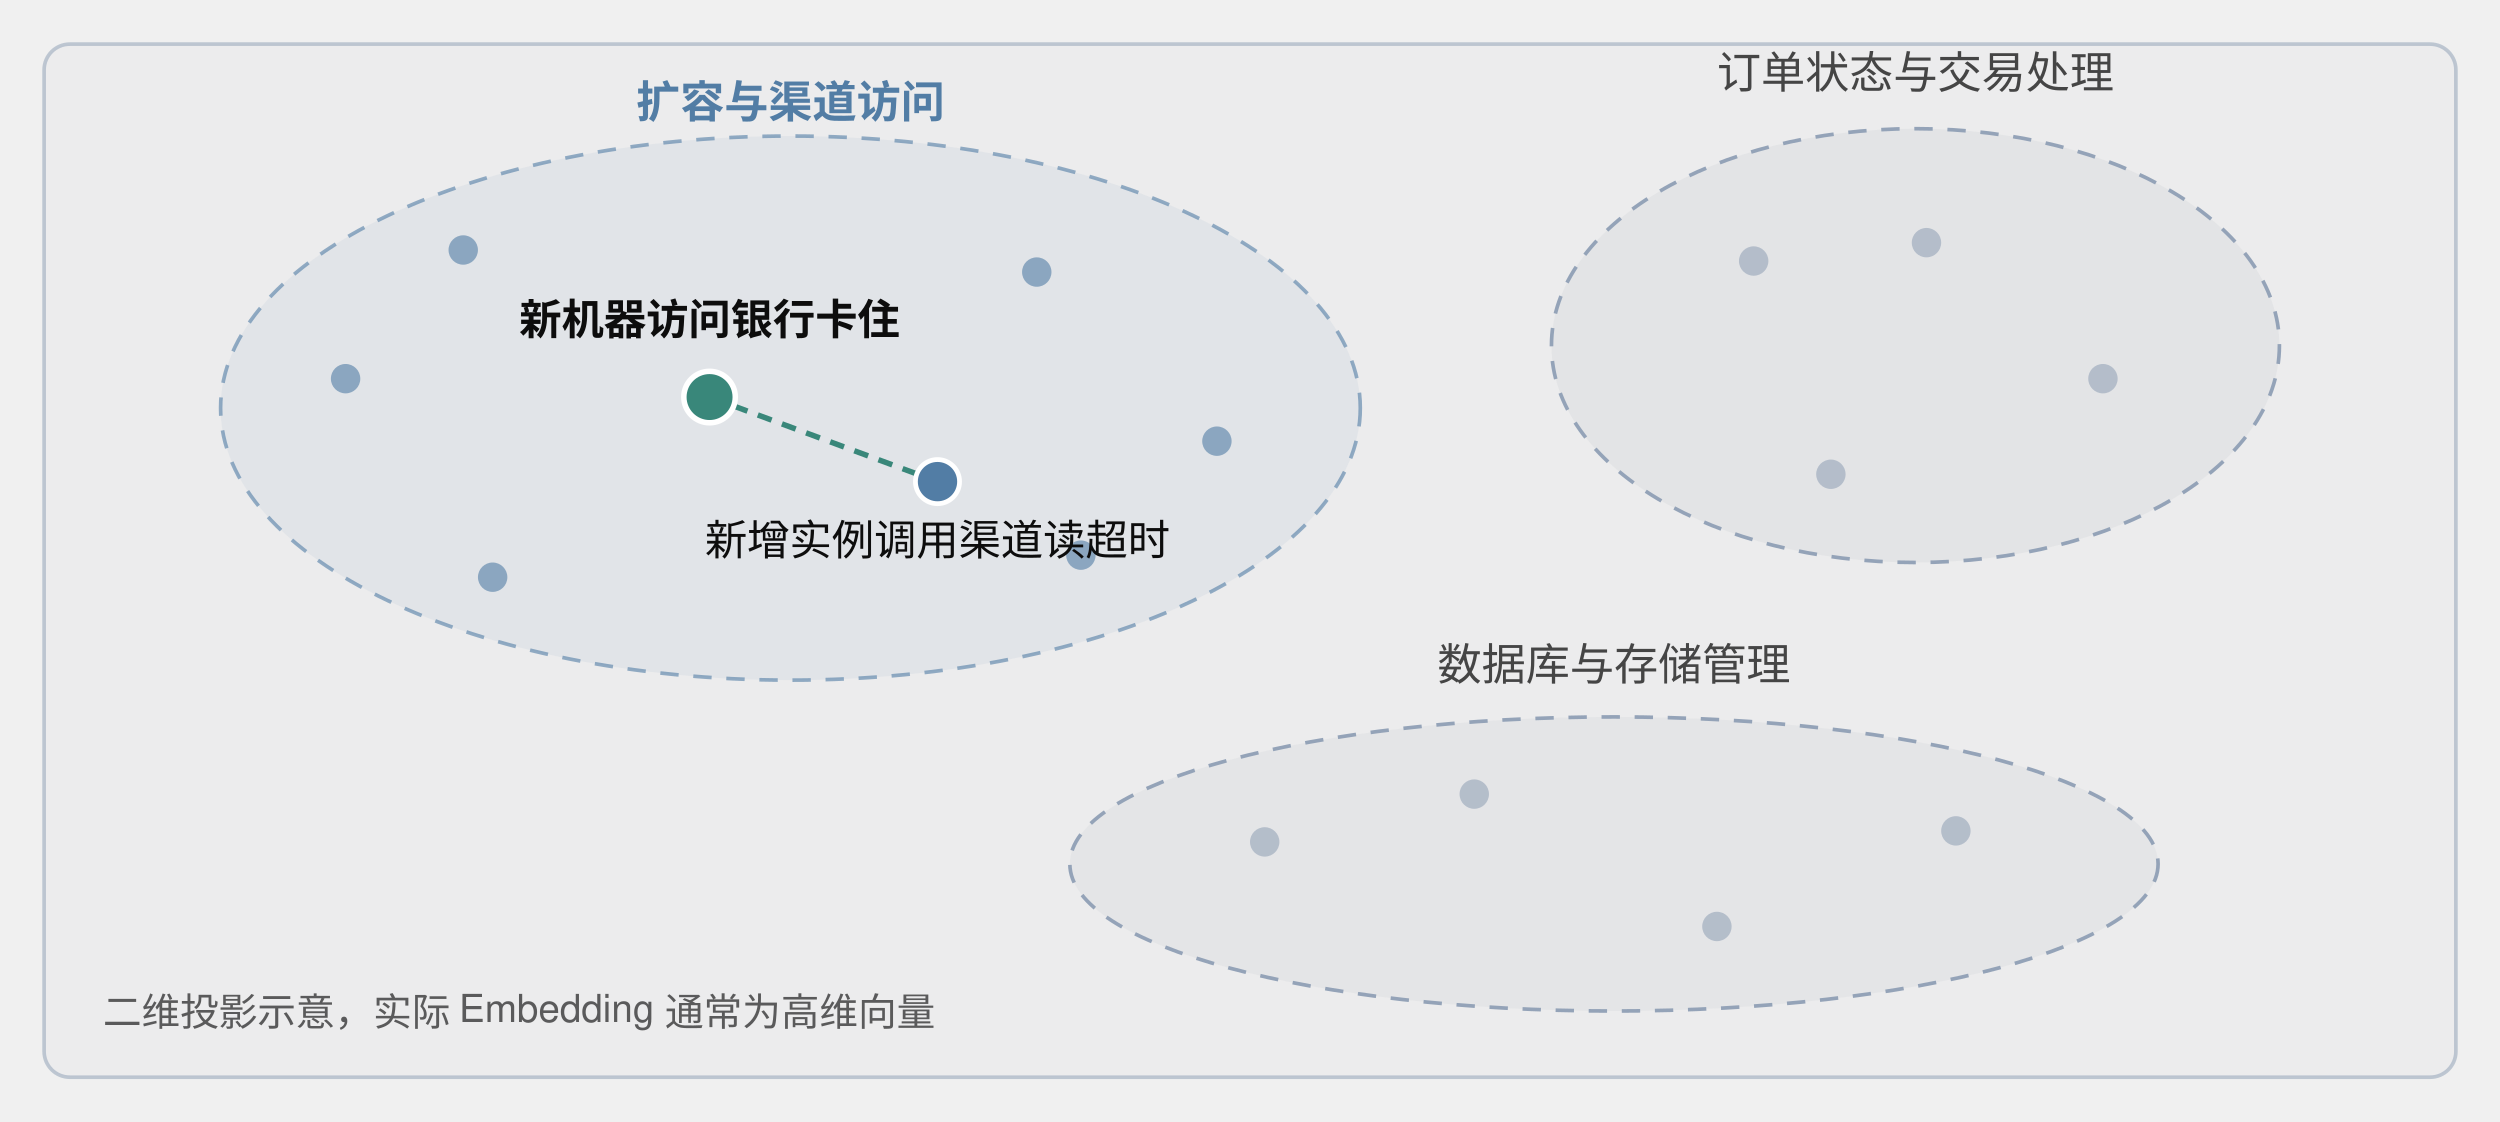
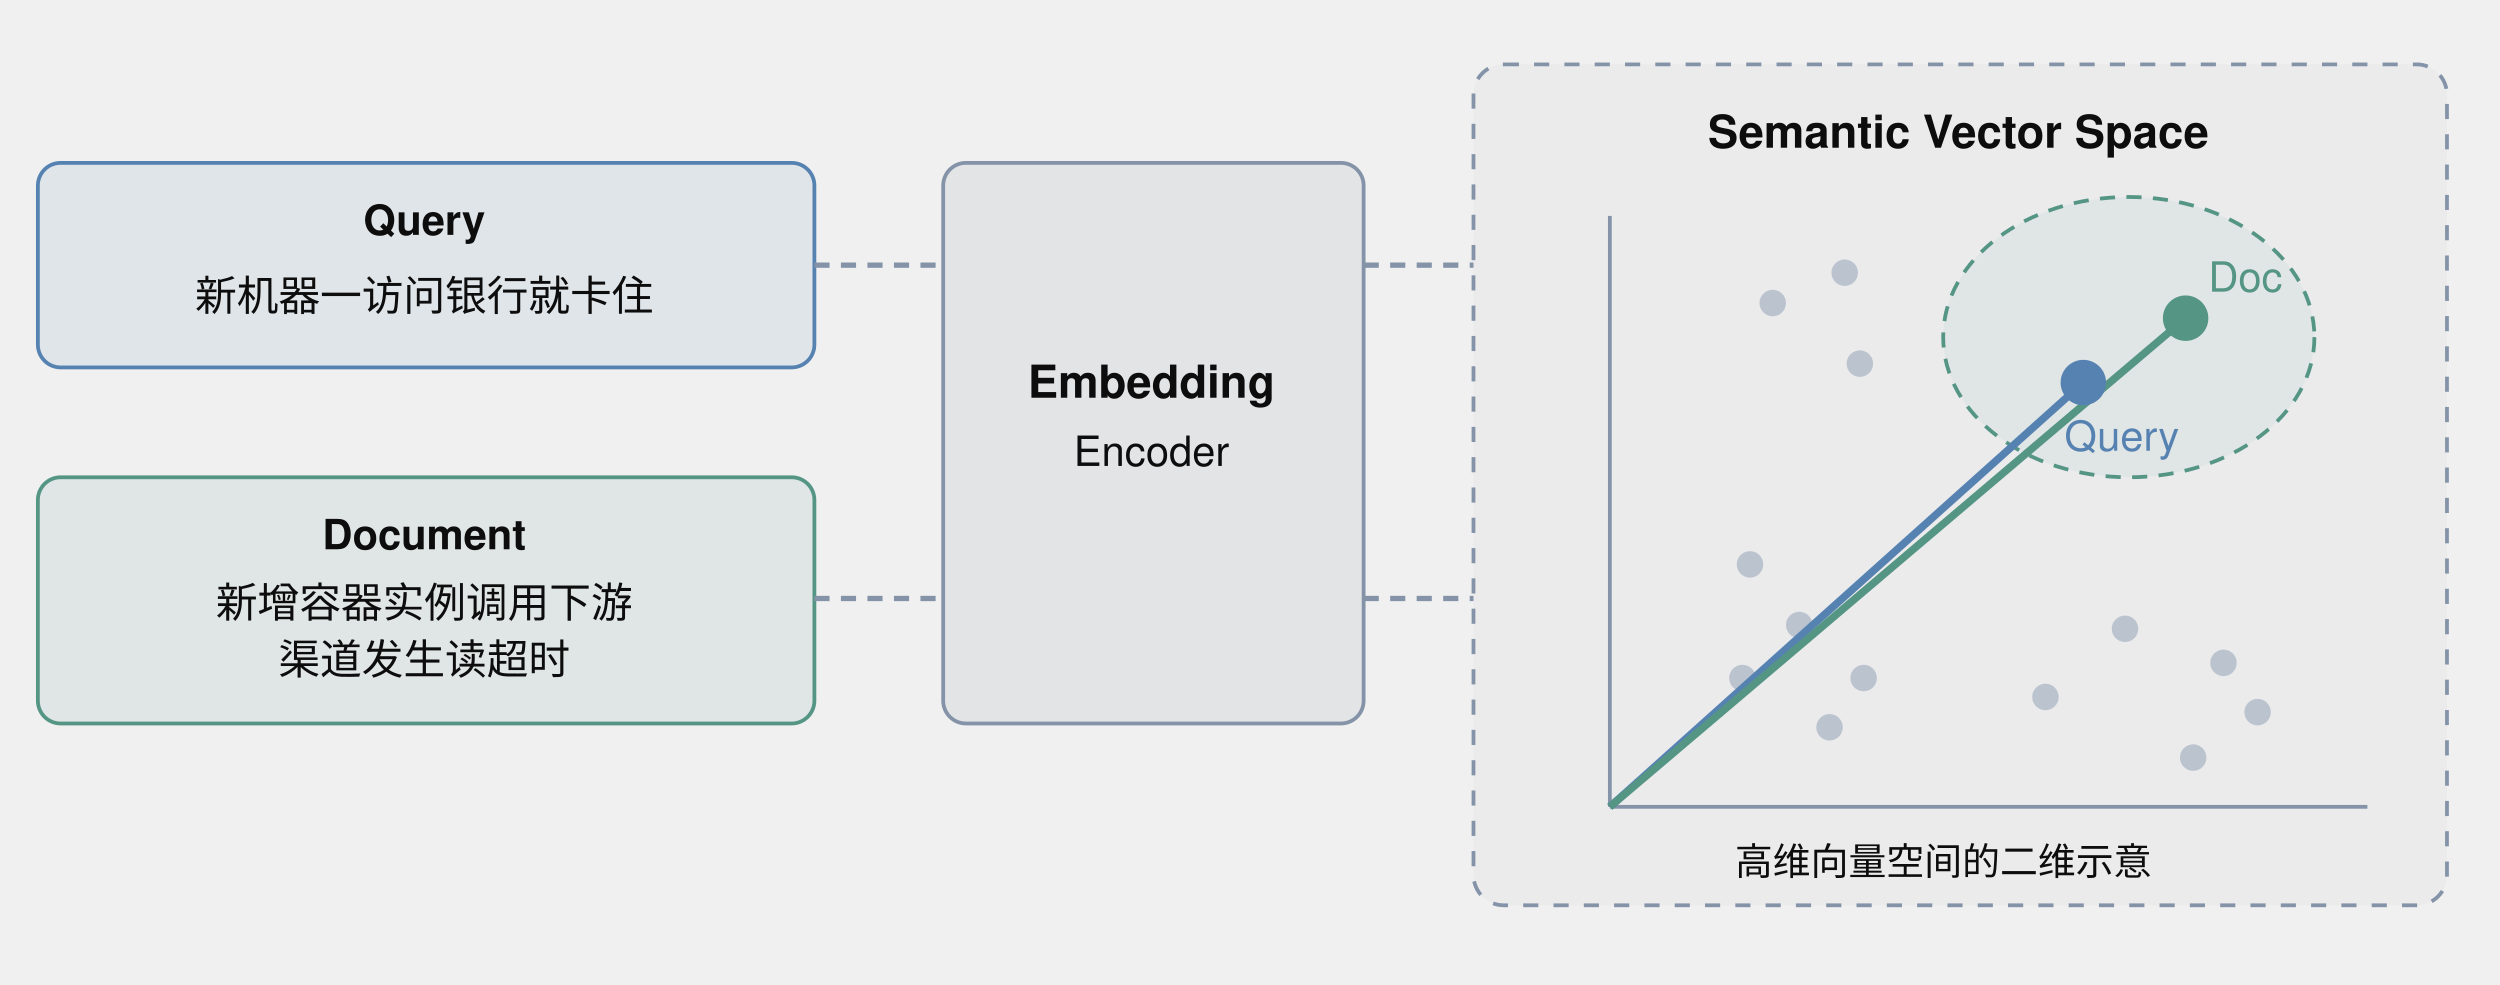
- <svg xmlns="http://www.w3.org/2000/svg" font-family="-apple-system-body, ui-sans-serif, -apple-system, system-ui, &quot;Segoe UI&quot;, Helvetica, &quot;Apple Color Emoji&quot;, Arial, sans-serif, &quot;Segoe UI Emoji&quot;, &quot;Segoe UI Symbol&quot;" font-weight="400" data-d-component="svg" fill="currentColor" style="color:rgb(13, 13, 13)" viewBox="0 0 680 305" width="100%">
-   <rect x="12" y="12" width="656" height="281" rx="7" fill="#64748b" fill-opacity=".025" stroke="#94a3b8" stroke-opacity=".55" />
-   <ellipse cx="215" cy="111" rx="155" ry="74" fill="#527da5" fill-opacity=".07" stroke="#527da5" stroke-dasharray="5 4" stroke-opacity=".6" />
-   <ellipse cx="521" cy="94" rx="99" ry="59" fill="#64748b" fill-opacity=".07" stroke="#94a3b8" stroke-dasharray="5 4" />
-   <ellipse cx="439" cy="235" rx="148" ry="40" fill="#64748b" fill-opacity=".055" stroke="#94a3b8" stroke-dasharray="5 4" />
-   <circle cx="94" cy="103" r="4" fill="#527da5" fill-opacity=".6" />
-   <circle cx="126" cy="68" r="4" fill="#527da5" fill-opacity=".6" />
-   <circle cx="282" cy="74" r="4" fill="#527da5" fill-opacity=".6" />
-   <circle cx="331" cy="120" r="4" fill="#527da5" fill-opacity=".6" />
-   <circle cx="134" cy="157" r="4" fill="#527da5" fill-opacity=".6" />
-   <circle cx="294" cy="151" r="4" fill="#527da5" fill-opacity=".6" />
-   <circle cx="477" cy="71" r="4" fill="#94a3b8" fill-opacity=".6" />
-   <circle cx="524" cy="66" r="4" fill="#94a3b8" fill-opacity=".6" />
-   <circle cx="572" cy="103" r="4" fill="#94a3b8" fill-opacity=".6" />
-   <circle cx="498" cy="129" r="4" fill="#94a3b8" fill-opacity=".6" />
-   <circle cx="344" cy="229" r="4" fill="#94a3b8" fill-opacity=".6" />
-   <circle cx="401" cy="216" r="4" fill="#94a3b8" fill-opacity=".6" />
-   <circle cx="467" cy="252" r="4" fill="#94a3b8" fill-opacity=".6" />
-   <circle cx="532" cy="226" r="4" fill="#94a3b8" fill-opacity=".6" />
-   <path d="M193 108 L255 131" stroke="#39877a" stroke-width="1.5" stroke-dasharray="4 3" />
-   <circle cx="193" cy="108" r="7" fill="#39877a" stroke="white" stroke-width="1.5" />
-   <circle cx="255" cy="131" r="6" fill="#527da5" stroke="white" stroke-width="1.3" />
-   <text x="193" y="91" text-anchor="middle" font-size="11.5" font-weight="600" fill="currentColor">新机器访问银行卡住</text>
-   <text x="255" y="151" text-anchor="middle" font-size="11.5" fill="currentColor">新增实例调用渠道读超时</text>
-   <text x="215" y="32" text-anchor="middle" font-size="12" font-weight="600" fill="#527da5">扩容与渠道访问</text>
-   <text x="521" y="24" text-anchor="middle" font-size="12" fill="currentColor" opacity=".75">订单状态与交易处理</text>
-   <text x="439" y="185" text-anchor="middle" font-size="12" fill="currentColor" opacity=".75">数据库与存储管理</text>
-   <text x="28" y="279" font-size="10.5" fill="currentColor" opacity=".65">二维投影示意，实际 Embedding 通常为高维向量</text>
+ <svg xmlns="http://www.w3.org/2000/svg" font-family="-apple-system-body, ui-sans-serif, -apple-system, system-ui, &quot;Segoe UI&quot;, Helvetica, &quot;Apple Color Emoji&quot;, Arial, sans-serif, &quot;Segoe UI Emoji&quot;, &quot;Segoe UI Symbol&quot;" font-weight="400" data-d-component="svg" fill="currentColor" style="color:rgb(13, 13, 13)" viewBox="0 0 660 260" width="100%">
+   <rect x="10" y="43" width="205" height="54" rx="6" fill="#5682b2" fill-opacity=".1" stroke="#5682b2" />
+   <text x="112" y="62" font-size="11" font-weight="600" text-anchor="middle" fill="currentColor">Query</text>
+   <text x="112" y="82" font-size="11" text-anchor="middle" fill="currentColor">新机器一访问银行就卡住</text>
+   <rect x="10" y="126" width="205" height="65" rx="6" fill="#559584" fill-opacity=".1" stroke="#559584" />
+   <text x="112" y="145" font-size="11" font-weight="600" text-anchor="middle" fill="currentColor">Document</text>
+   <text x="112" y="163" font-size="11" text-anchor="middle" fill="currentColor">新增容器实例调用下游</text>
+   <text x="112" y="178" font-size="11" text-anchor="middle" fill="currentColor">渠道发生读超时</text>
+   <rect x="249" y="43" width="111" height="148" rx="6" fill="#64748b" fill-opacity=".09" stroke="#8493a8" />
+   <text x="304" y="105" text-anchor="middle" font-size="12" font-weight="600" fill="currentColor">Embedding</text>
+   <text x="304" y="123" text-anchor="middle" font-size="11" fill="currentColor">Encoder</text>
+   <path d="M215 70 H249 M215 158 H249 M360 70 H389 M360 158 H389" stroke="#8493a8" stroke-width="1.4" stroke-dasharray="4 3" />
+   <rect x="389" y="17" width="257" height="222" rx="8" fill="#64748b" fill-opacity=".04" stroke="#8493a8" stroke-dasharray="4 4" />
+   <text x="517" y="39" font-size="12" font-weight="600" text-anchor="middle" fill="currentColor">Semantic Vector Space</text>
+   <path d="M425 213 V57 M425 213 H625" stroke="#8493a8" fill="none" />
+   <circle cx="460" cy="179" r="3.5" fill="#94a3b8" opacity=".55" />
+   <circle cx="475" cy="165" r="3.5" fill="#94a3b8" opacity=".55" />
+   <circle cx="483" cy="192" r="3.5" fill="#94a3b8" opacity=".55" />
+   <circle cx="462" cy="149" r="3.5" fill="#94a3b8" opacity=".55" />
+   <circle cx="492" cy="179" r="3.5" fill="#94a3b8" opacity=".55" />
+   <circle cx="561" cy="166" r="3.5" fill="#94a3b8" opacity=".55" />
+   <circle cx="587" cy="175" r="3.5" fill="#94a3b8" opacity=".55" />
+   <circle cx="579" cy="200" r="3.5" fill="#94a3b8" opacity=".55" />
+   <circle cx="596" cy="188" r="3.5" fill="#94a3b8" opacity=".55" />
+   <circle cx="540" cy="184" r="3.5" fill="#94a3b8" opacity=".55" />
+   <circle cx="468" cy="80" r="3.5" fill="#94a3b8" opacity=".55" />
+   <circle cx="487" cy="72" r="3.5" fill="#94a3b8" opacity=".55" />
+   <circle cx="491" cy="96" r="3.5" fill="#94a3b8" opacity=".55" />
+   <ellipse cx="562" cy="89" rx="49" ry="37" fill="#559584" fill-opacity=".07" stroke="#559584" stroke-dasharray="4 3" />
+   <path d="M425 213 L550 101" stroke="#5682b2" stroke-width="2" />
+   <path d="M425 213 L577 84" stroke="#559584" stroke-width="2" />
+   <circle cx="550" cy="101" r="6" fill="#5682b2" />
+   <circle cx="577" cy="84" r="6" fill="#559584" />
+   <text x="545" y="119" font-size="11" fill="#5682b2">Query</text>
+   <text x="583" y="77" font-size="11" fill="#559584">Doc</text>
+   <text x="513" y="231" text-anchor="middle" font-size="10" fill="currentColor">高维向量空间的二维示意</text>
</svg>
